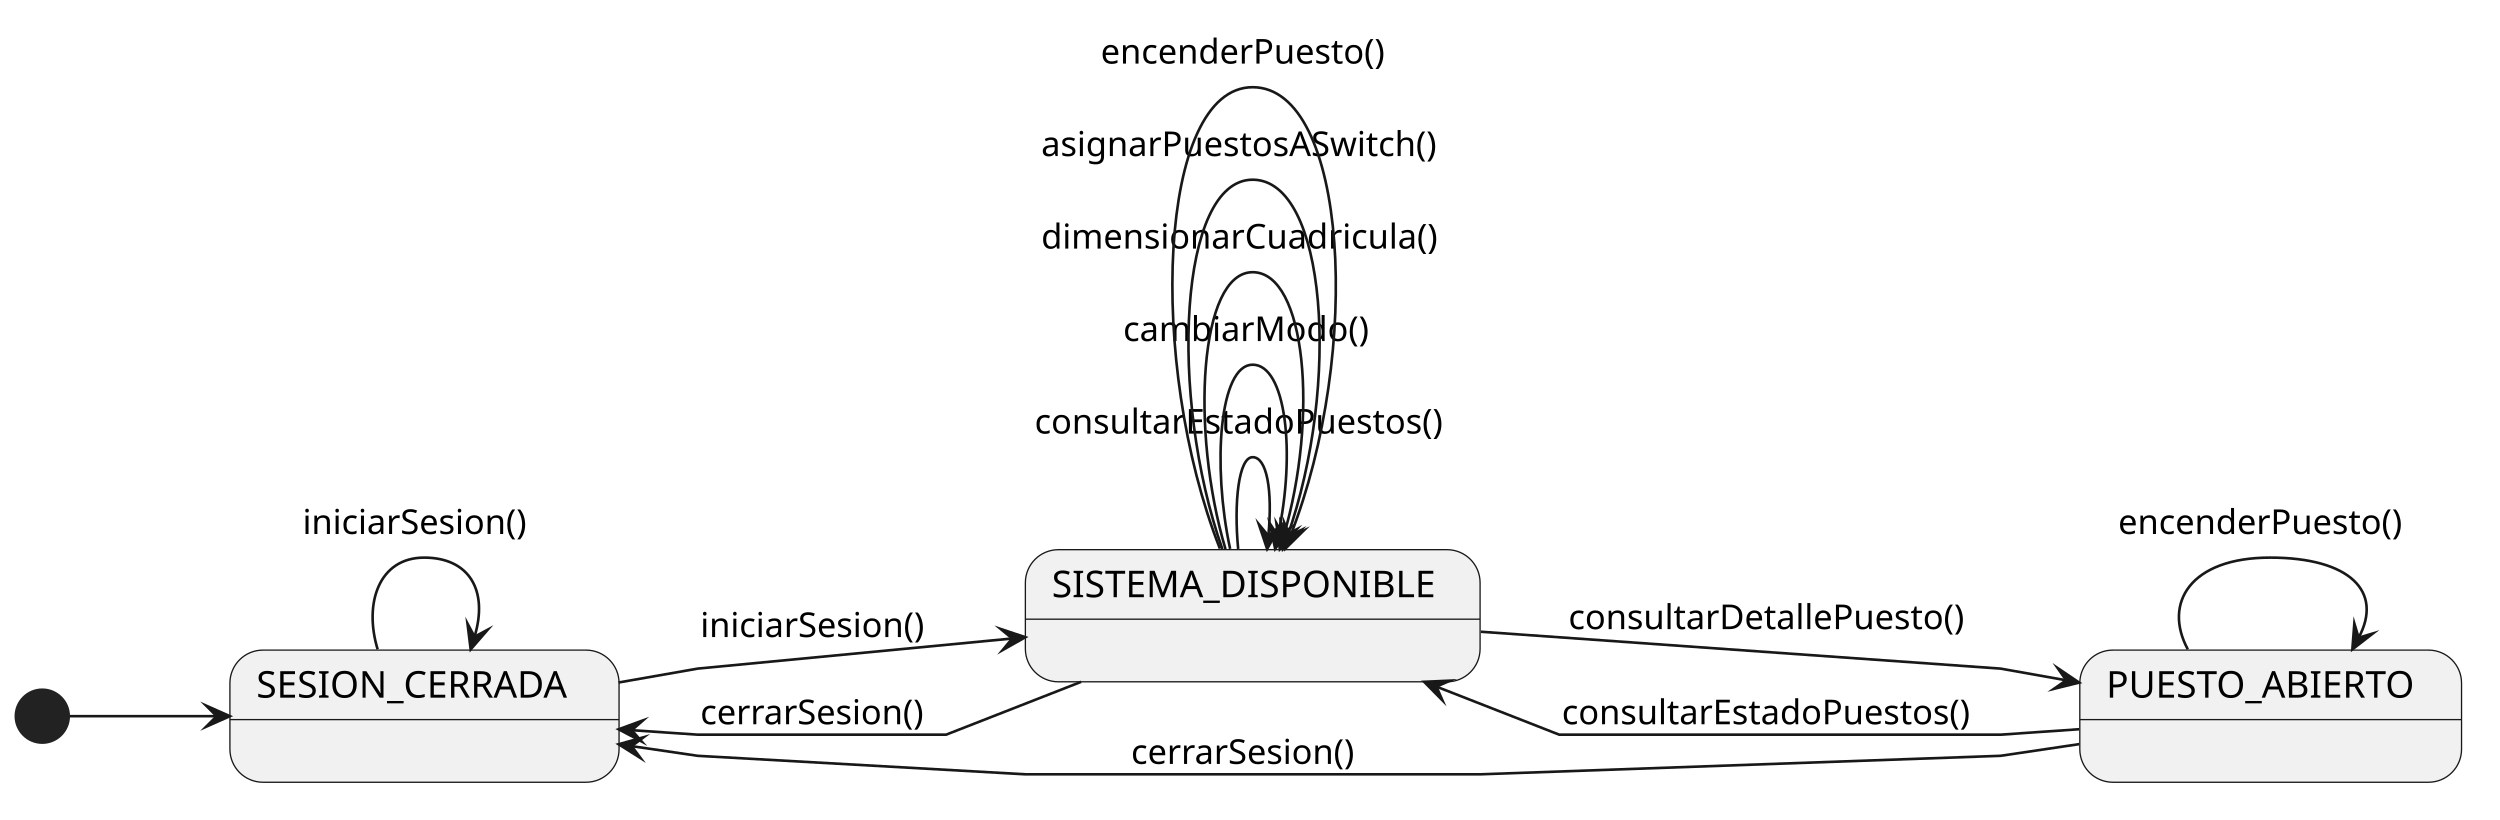
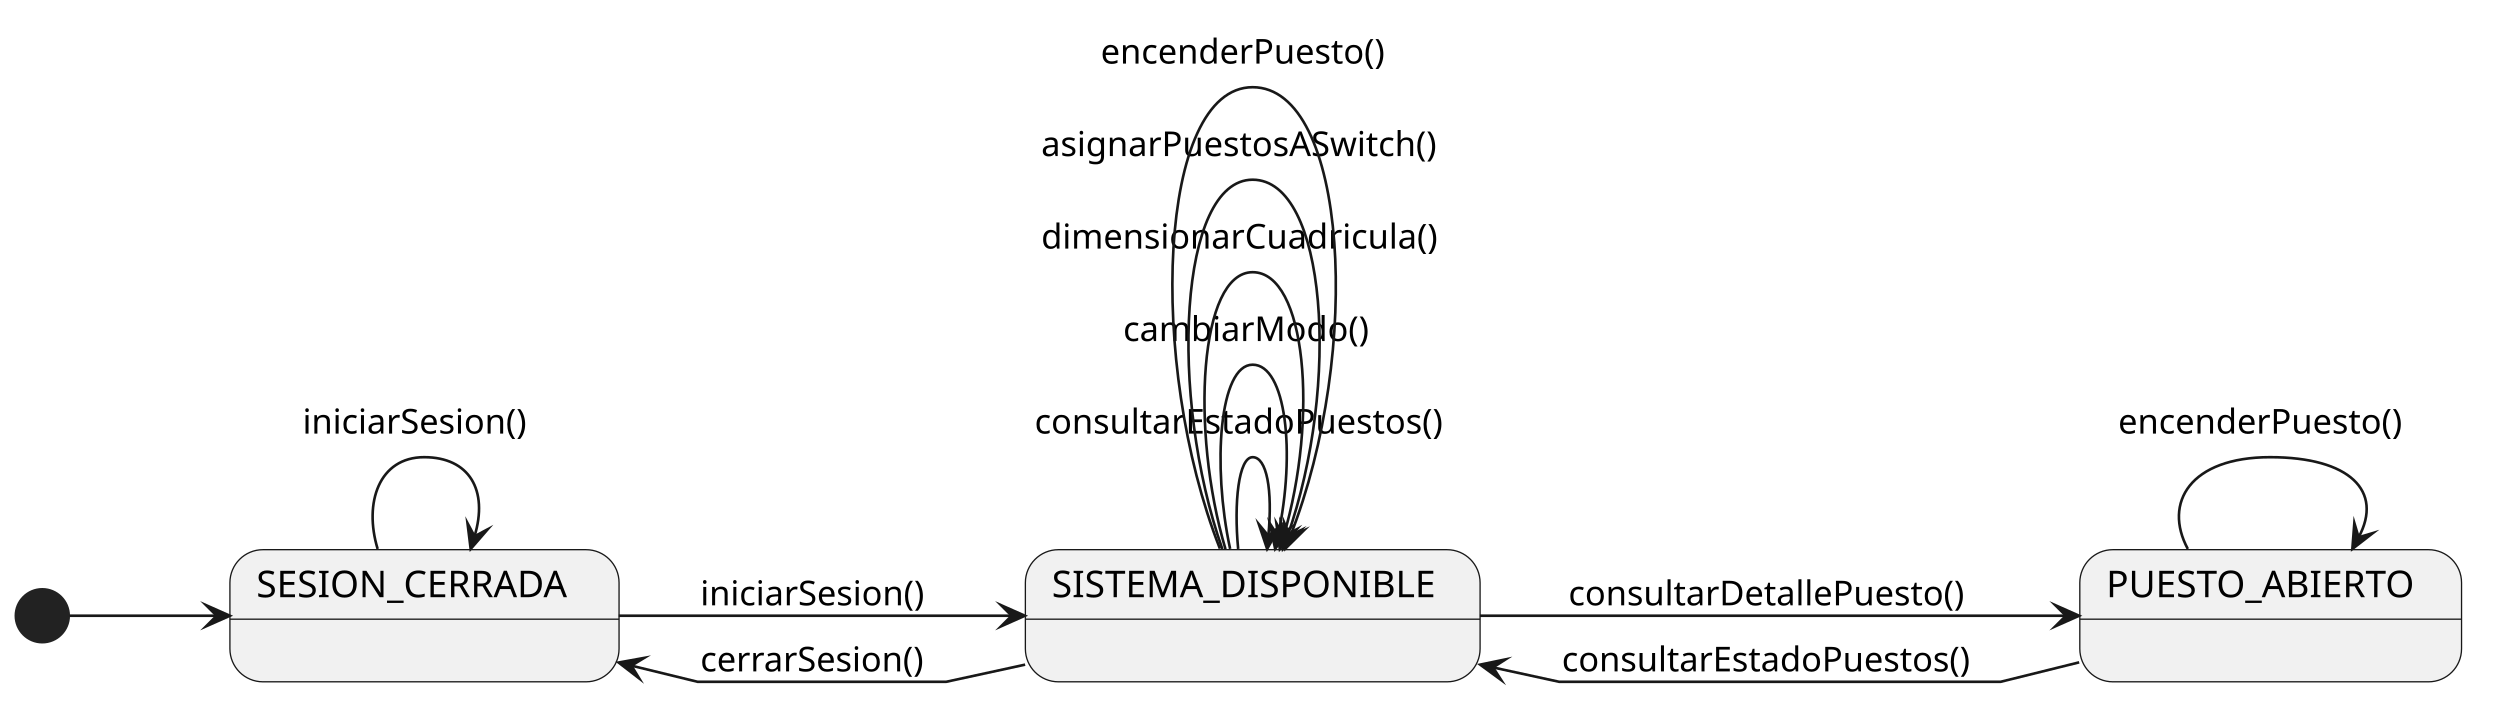
- <svg xmlns="http://www.w3.org/2000/svg" version="1.1" data-diagram-type="STATE" style="width:946px;height:310px;background:#FFFFFF;" width="946px" height="310px" viewBox="0 0 946 310" zoomAndPan="magnify" preserveAspectRatio="none" contentStyleType="text/css">
+ <svg xmlns="http://www.w3.org/2000/svg" version="1.1" data-diagram-type="STATE" style="width:946px;height:273px;background:#FFFFFF;" width="946px" height="273px" viewBox="0 0 946 273" zoomAndPan="magnify" preserveAspectRatio="none" contentStyleType="text/css">
  <defs />
  <g font-family="sans-serif" lengthAdjust="spacing">
    <g class="entity" data-qualified-name="SESION_CERRADA" id="ent0001" data-source-line="4">
-       <rect x="87" y="246" width="147.251" height="50" fill="#F1F1F1" style="stroke:#181818;stroke-width:0.5;" rx="12.5" ry="12.5" />
-       <line x1="87" y1="272.297" x2="234.251" y2="272.297" style="stroke:#181818;stroke-width:0.5;" />
-       <text x="97" y="263.995" fill="#000" font-size="14" textLength="127.251">SESION_CERRADA</text>
+       <rect x="87" y="208" width="147.251" height="50" fill="#F1F1F1" style="stroke:#181818;stroke-width:0.5;" rx="12.5" ry="12.5" />
+       <line x1="87" y1="234.297" x2="234.251" y2="234.297" style="stroke:#181818;stroke-width:0.5;" />
+       <text x="97" y="225.995" fill="#000" font-size="14" textLength="127.251">SESION_CERRADA</text>
    </g>
    <g class="entity" data-qualified-name="SISTEMA_DISPONIBLE" id="ent0002" data-source-line="5">
      <rect x="388" y="208" width="172.065" height="50" fill="#F1F1F1" style="stroke:#181818;stroke-width:0.5;" rx="12.5" ry="12.5" />
      <line x1="388" y1="234.297" x2="560.065" y2="234.297" style="stroke:#181818;stroke-width:0.5;" />
      <text x="398" y="225.995" fill="#000" font-size="14" textLength="152.065">SISTEMA_DISPONIBLE</text>
    </g>
    <g class="entity" data-qualified-name="PUESTO_ABIERTO" id="ent0003" data-source-line="6">
-       <rect x="787" y="246" width="144.448" height="50" fill="#F1F1F1" style="stroke:#181818;stroke-width:0.5;" rx="12.5" ry="12.5" />
-       <line x1="787" y1="272.297" x2="931.448" y2="272.297" style="stroke:#181818;stroke-width:0.5;" />
-       <text x="797" y="263.995" fill="#000" font-size="14" textLength="124.448">PUESTO_ABIERTO</text>
+       <rect x="787" y="208" width="144.448" height="50" fill="#F1F1F1" style="stroke:#181818;stroke-width:0.5;" rx="12.5" ry="12.5" />
+       <line x1="787" y1="234.297" x2="931.448" y2="234.297" style="stroke:#181818;stroke-width:0.5;" />
+       <text x="797" y="225.995" fill="#000" font-size="14" textLength="124.448">PUESTO_ABIERTO</text>
    </g>
    <g class="start_entity" data-qualified-name=".start." id="ent0004" data-source-line="8">
-       <ellipse cx="16" cy="271" rx="10" ry="10" fill="#222" style="stroke:#222;stroke-width:1;" />
+       <ellipse cx="16" cy="233" rx="10" ry="10" fill="#222" style="stroke:#222;stroke-width:1;" />
    </g>
    <g class="link" data-entity-1="ent0004" data-entity-2="ent0001" id="lnk5" data-source-line="8" data-link-type="dependency">
-       <path d="M26.35,271 C39.04,271 57.92,271 81.98,271" style="stroke:#181818;stroke-width:1;" fill="none" id="*start*-to-SESION_CERRADA" />
-       <polygon points="86.98,271,77.98,267,81.98,271,77.98,275,86.98,271" fill="#181818" style="stroke:#181818;stroke-width:1;stroke-linejoin:miter;stroke-miterlimit:10;" />
+       <path d="M26.35,233 C39.04,233 57.92,233 81.98,233" style="stroke:#181818;stroke-width:1;" fill="none" id="*start*-to-SESION_CERRADA" />
+       <polygon points="86.98,233,77.98,229,81.98,233,77.98,237,86.98,233" fill="#181818" style="stroke:#181818;stroke-width:1;stroke-linejoin:miter;stroke-miterlimit:10;" />
    </g>
    <g class="link" data-entity-1="ent0001" data-entity-2="ent0002" id="lnk6" data-source-line="10" data-link-type="dependency">
-       <path d="M234.08,258.25 C250.91,255.3 264,253 264,253 C264,253 325.153,247.147 383.013,241.607" style="stroke:#181818;stroke-width:1;" fill="none" id="SESION_CERRADA-to-SISTEMA_DISPONIBLE" />
-       <polygon points="387.99,241.13,378.65,238.006,383.013,241.607,379.412,245.97,387.99,241.13" fill="#181818" style="stroke:#181818;stroke-width:1;stroke-linejoin:miter;stroke-miterlimit:10;" />
-       <text x="265" y="241.067" fill="#000" font-size="13" textLength="92.504">iniciarSesion()</text>
+       <path d="M234.14,233 C280.07,233 334.64,233 382.8,233" style="stroke:#181818;stroke-width:1;" fill="none" id="SESION_CERRADA-to-SISTEMA_DISPONIBLE" />
+       <polygon points="387.8,233,378.8,229,382.8,233,378.8,237,387.8,233" fill="#181818" style="stroke:#181818;stroke-width:1;stroke-linejoin:miter;stroke-miterlimit:10;" />
+       <text x="265" y="229.067" fill="#000" font-size="13" textLength="92.504">iniciarSesion()</text>
    </g>
    <g class="link" data-entity-1="ent0002" data-entity-2="ent0001" id="lnk8" data-source-line="12" data-link-type="dependency">
-       <path d="M409.11,258 C382.64,268.36 358,278 358,278 C358,278 264,278 264,278 C264,278 255.898,277.451 239.068,276.301" style="stroke:#181818;stroke-width:1;" fill="none" id="SISTEMA_DISPONIBLE-to-SESION_CERRADA" />
-       <polygon points="234.08,275.96,242.786,280.564,239.068,276.301,243.332,272.583,234.08,275.96" fill="#181818" style="stroke:#181818;stroke-width:1;stroke-linejoin:miter;stroke-miterlimit:10;" />
-       <text x="265" y="274.067" fill="#000" font-size="13" textLength="92.117">cerrarSesion()</text>
+       <path d="M387.91,251.5 C370.83,255.21 358,258 358,258 C358,258 264,258 264,258 C264,258 255.767,255.996 238.937,251.886" style="stroke:#181818;stroke-width:1;" fill="none" id="SISTEMA_DISPONIBLE-to-SESION_CERRADA" />
+       <polygon points="234.08,250.7,241.874,256.721,238.937,251.886,243.772,248.949,234.08,250.7" fill="#181818" style="stroke:#181818;stroke-width:1;stroke-linejoin:miter;stroke-miterlimit:10;" />
+       <text x="265" y="254.067" fill="#000" font-size="13" textLength="92.117">cerrarSesion()</text>
    </g>
    <g class="link" data-entity-1="ent0001" data-entity-2="ent0001" id="lnk7" data-source-line="11" data-link-type="dependency">
-       <path d="M142.9,245.72 C137.57,228.23 143.44,211 160.5,211 C177.56,211 184.888,223.447 179.558,240.937" style="stroke:#181818;stroke-width:1;" fill="none" id="SESION_CERRADA-to-SESION_CERRADA" />
-       <polygon points="178.1,245.72,184.55,238.277,179.558,240.937,176.897,235.945,178.1,245.72" fill="#181818" style="stroke:#181818;stroke-width:1;stroke-linejoin:miter;stroke-miterlimit:10;" />
-       <text x="114.5" y="202.067" fill="#000" font-size="13" textLength="92.504">iniciarSesion()</text>
+       <path d="M142.9,207.72 C137.57,190.23 143.44,173 160.5,173 C177.56,173 184.888,185.447 179.558,202.937" style="stroke:#181818;stroke-width:1;" fill="none" id="SESION_CERRADA-to-SESION_CERRADA" />
+       <polygon points="178.1,207.72,184.55,200.277,179.558,202.937,176.897,197.945,178.1,207.72" fill="#181818" style="stroke:#181818;stroke-width:1;stroke-linejoin:miter;stroke-miterlimit:10;" />
+       <text x="114.5" y="164.067" fill="#000" font-size="13" textLength="92.504">iniciarSesion()</text>
    </g>
    <g class="link" data-entity-1="ent0002" data-entity-2="ent0002" id="lnk9" data-source-line="14" data-link-type="dependency">
      <path d="M468.52,207.72 C466.86,190.23 468.68,173 474,173 C479.32,173 481.612,185.252 479.952,202.742" style="stroke:#181818;stroke-width:1;" fill="none" id="SISTEMA_DISPONIBLE-to-SISTEMA_DISPONIBLE" />
      <polygon points="479.48,207.72,484.312,199.138,479.952,202.742,476.348,198.382,479.48,207.72" fill="#181818" style="stroke:#181818;stroke-width:1;stroke-linejoin:miter;stroke-miterlimit:10;" />
      <text x="391.5" y="164.067" fill="#000" font-size="13" textLength="165.445">consultarEstadoPuestos()</text>
    </g>
    <g class="link" data-entity-1="ent0002" data-entity-2="ent0002" id="lnk10" data-source-line="15" data-link-type="dependency">
      <path d="M465.48,207.7 C458.63,175.89 461.47,138 474,138 C486.53,138 490.423,171.002 483.573,202.812" style="stroke:#181818;stroke-width:1;" fill="none" id="SISTEMA_DISPONIBLE-to-SISTEMA_DISPONIBLE-1" />
      <polygon points="482.52,207.7,488.325,199.744,483.573,202.812,480.504,198.06,482.52,207.7" fill="#181818" style="stroke:#181818;stroke-width:1;stroke-linejoin:miter;stroke-miterlimit:10;" />
      <text x="425" y="129.067" fill="#000" font-size="13" textLength="98.471">cambiarModo()</text>
    </g>
    <g class="link" data-entity-1="ent0002" data-entity-2="ent0002" id="lnk11" data-source-line="16" data-link-type="dependency">
      <path d="M463.72,207.79 C450.4,162.72 453.83,103 474,103 C494.17,103 499.017,157.925 485.697,202.995" style="stroke:#181818;stroke-width:1;" fill="none" id="SISTEMA_DISPONIBLE-to-SISTEMA_DISPONIBLE-2" />
      <polygon points="484.28,207.79,490.667,200.293,485.697,202.995,482.995,198.025,484.28,207.79" fill="#181818" style="stroke:#181818;stroke-width:1;stroke-linejoin:miter;stroke-miterlimit:10;" />
      <text x="394" y="94.067" fill="#000" font-size="13" textLength="160.253">dimensionarCuadricula()</text>
    </g>
    <g class="link" data-entity-1="ent0002" data-entity-2="ent0002" id="lnk12" data-source-line="17" data-link-type="dependency">
      <path d="M462.53,207.78 C442.21,149.98 446.03,68 474,68 C501.97,68 507.448,145.263 487.128,203.063" style="stroke:#181818;stroke-width:1;" fill="none" id="SISTEMA_DISPONIBLE-to-SISTEMA_DISPONIBLE-3" />
      <polygon points="485.47,207.78,492.229,200.616,487.128,203.063,484.681,197.963,485.47,207.78" fill="#181818" style="stroke:#181818;stroke-width:1;stroke-linejoin:miter;stroke-miterlimit:10;" />
      <text x="394" y="59.067" fill="#000" font-size="13" textLength="160.843">asignarPuestosASwitch()</text>
    </g>
    <g class="link" data-entity-1="ent0002" data-entity-2="ent0002" id="lnk13" data-source-line="18" data-link-type="dependency">
      <path d="M461.61,207.6 C434.04,137.37 438.17,33 474,33 C509.83,33 515.787,132.716 488.217,202.946" style="stroke:#181818;stroke-width:1;" fill="none" id="SISTEMA_DISPONIBLE-to-SISTEMA_DISPONIBLE-4" />
      <polygon points="486.39,207.6,493.402,200.684,488.217,202.946,485.955,197.761,486.39,207.6" fill="#181818" style="stroke:#181818;stroke-width:1;stroke-linejoin:miter;stroke-miterlimit:10;" />
      <text x="416.5" y="24.067" fill="#000" font-size="13" textLength="115.261">encenderPuesto()</text>
    </g>
    <g class="link" data-entity-1="ent0002" data-entity-2="ent0003" id="lnk14" data-source-line="20" data-link-type="dependency">
-       <path d="M560.37,239.05 C643.37,244.94 757,253 757,253 C757,253 765.118,254.443 781.838,257.423" style="stroke:#181818;stroke-width:1;" fill="none" id="SISTEMA_DISPONIBLE-to-PUESTO_ABIERTO" />
-       <polygon points="786.76,258.3,778.601,252.783,781.838,257.423,777.198,260.659,786.76,258.3" fill="#181818" style="stroke:#181818;stroke-width:1;stroke-linejoin:miter;stroke-miterlimit:10;" />
-       <text x="593.5" y="238.067" fill="#000" font-size="13" textLength="160.71">consultarDetallePuesto()</text>
+       <path d="M560,233 C628.1,233 717.54,233 781.73,233" style="stroke:#181818;stroke-width:1;" fill="none" id="SISTEMA_DISPONIBLE-to-PUESTO_ABIERTO" />
+       <polygon points="786.73,233,777.73,229,781.73,233,777.73,237,786.73,233" fill="#181818" style="stroke:#181818;stroke-width:1;stroke-linejoin:miter;stroke-miterlimit:10;" />
+       <text x="593.5" y="229.067" fill="#000" font-size="13" textLength="160.71">consultarDetallePuesto()</text>
    </g>
    <g class="link" data-entity-1="ent0003" data-entity-2="ent0002" id="lnk15" data-source-line="22" data-link-type="dependency">
-       <path d="M786.76,275.94 C770.04,277.1 757,278 757,278 C757,278 590,278 590,278 C590,278 570.016,270.182 543.546,259.822" style="stroke:#181818;stroke-width:1;" fill="none" id="PUESTO_ABIERTO-to-SISTEMA_DISPONIBLE" />
-       <polygon points="538.89,258,545.813,265.005,543.546,259.822,548.729,257.555,538.89,258" fill="#181818" style="stroke:#181818;stroke-width:1;stroke-linejoin:miter;stroke-miterlimit:10;" />
-       <text x="591" y="274.067" fill="#000" font-size="13" textLength="165.445">consultarEstadoPuestos()</text>
+       <path d="M786.76,250.63 C770.04,254.77 757,258 757,258 C757,258 590,258 590,258 C590,258 582.056,256.271 564.976,252.561" style="stroke:#181818;stroke-width:1;" fill="none" id="PUESTO_ABIERTO-to-SISTEMA_DISPONIBLE" />
+       <polygon points="560.09,251.5,568.036,257.319,564.976,252.561,569.734,249.502,560.09,251.5" fill="#181818" style="stroke:#181818;stroke-width:1;stroke-linejoin:miter;stroke-miterlimit:10;" />
+       <text x="591" y="254.067" fill="#000" font-size="13" textLength="165.445">consultarEstadoPuestos()</text>
    </g>
    <g class="link" data-entity-1="ent0003" data-entity-2="ent0003" id="lnk16" data-source-line="23" data-link-type="dependency">
-       <path d="M827.87,245.72 C818.44,228.23 828.81,211 859,211 C889.19,211 901.933,223.829 892.503,241.319" style="stroke:#181818;stroke-width:1;" fill="none" id="PUESTO_ABIERTO-to-PUESTO_ABIERTO" />
-       <polygon points="890.13,245.72,897.922,239.696,892.503,241.319,890.88,235.9,890.13,245.72" fill="#181818" style="stroke:#181818;stroke-width:1;stroke-linejoin:miter;stroke-miterlimit:10;" />
-       <text x="801.5" y="202.067" fill="#000" font-size="13" textLength="115.261">encenderPuesto()</text>
-     </g>
-     <g class="link" data-entity-1="ent0003" data-entity-2="ent0001" id="lnk17" data-source-line="24" data-link-type="dependency">
-       <path d="M786.76,281.58 C770.04,284.06 757,286 757,286 C757,286 560,293 560,293 C560,293 388,293 388,293 C388,293 264,286 264,286 C264,286 255.857,284.803 239.027,282.343" style="stroke:#181818;stroke-width:1;" fill="none" id="PUESTO_ABIERTO-to-SESION_CERRADA" />
-       <polygon points="234.08,281.62,242.407,286.88,239.027,282.343,243.564,278.964,234.08,281.62" fill="#181818" style="stroke:#181818;stroke-width:1;stroke-linejoin:miter;stroke-miterlimit:10;" />
-       <text x="428" y="289.067" fill="#000" font-size="13" textLength="92.117">cerrarSesion()</text>
+       <path d="M827.87,207.72 C818.44,190.23 828.81,173 859,173 C889.19,173 901.933,185.829 892.503,203.319" style="stroke:#181818;stroke-width:1;" fill="none" id="PUESTO_ABIERTO-to-PUESTO_ABIERTO" />
+       <polygon points="890.13,207.72,897.922,201.696,892.503,203.319,890.88,197.9,890.13,207.72" fill="#181818" style="stroke:#181818;stroke-width:1;stroke-linejoin:miter;stroke-miterlimit:10;" />
+       <text x="801.5" y="164.067" fill="#000" font-size="13" textLength="115.261">encenderPuesto()</text>
    </g>
  </g>
</svg>
